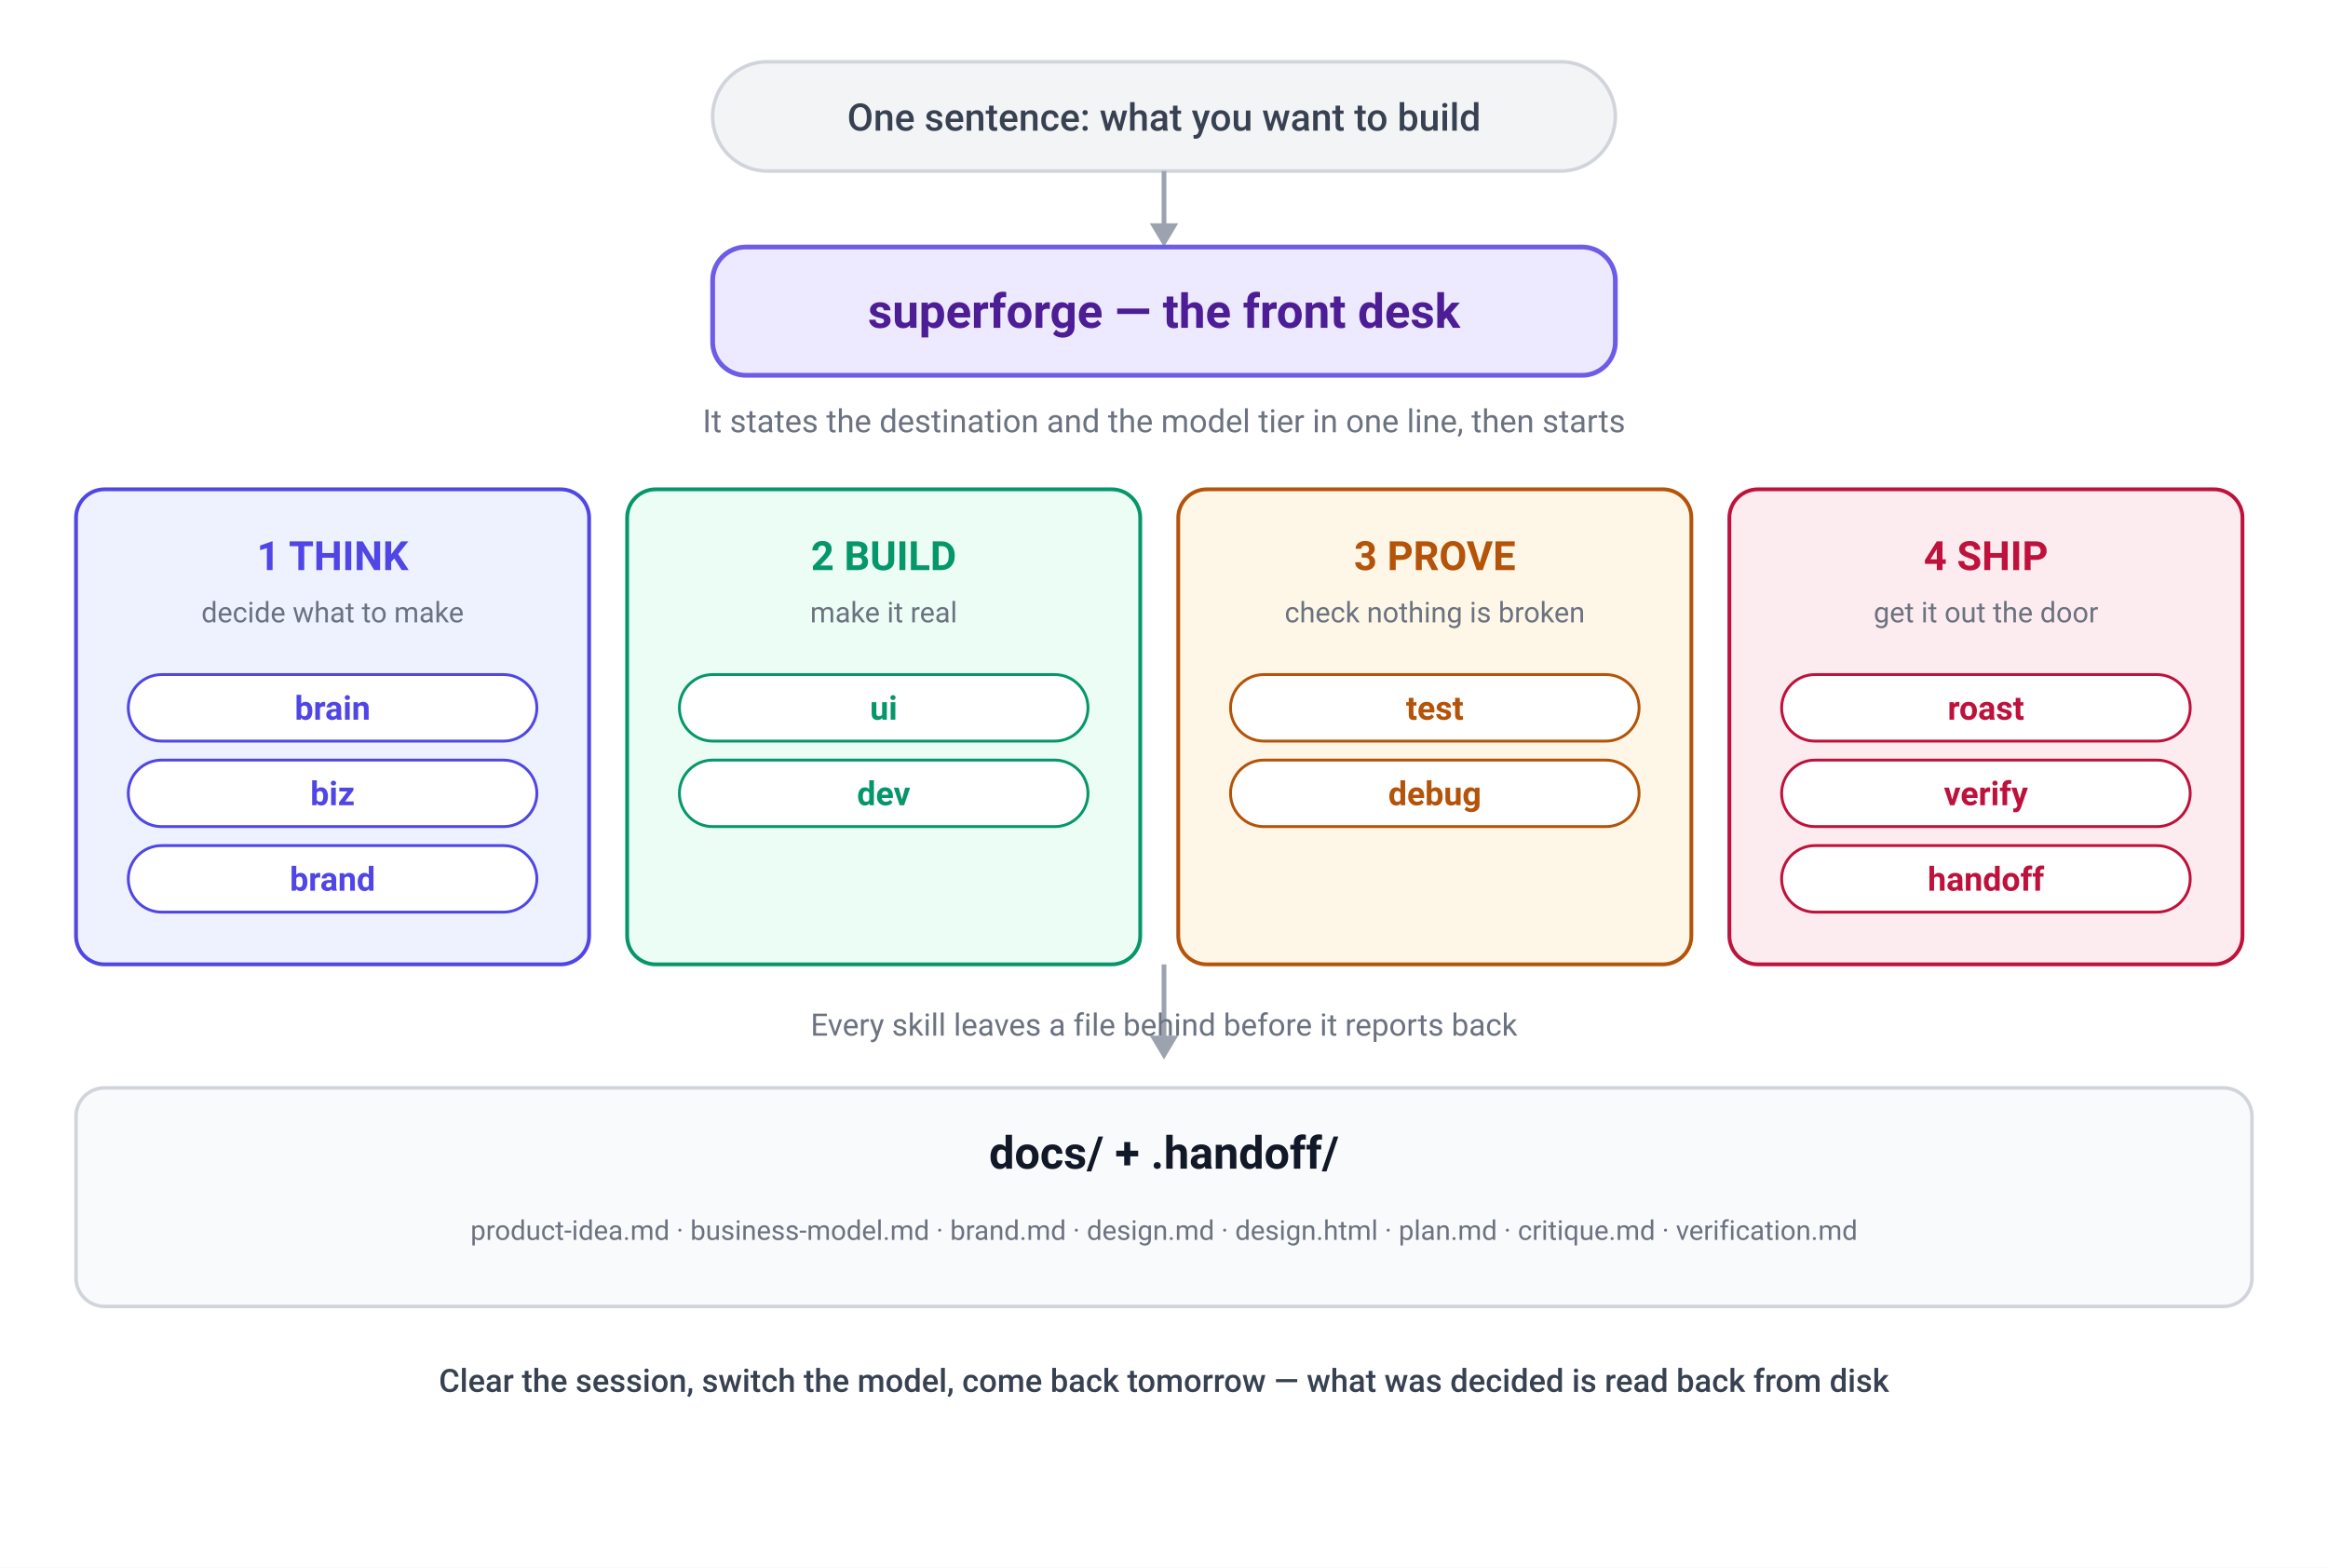
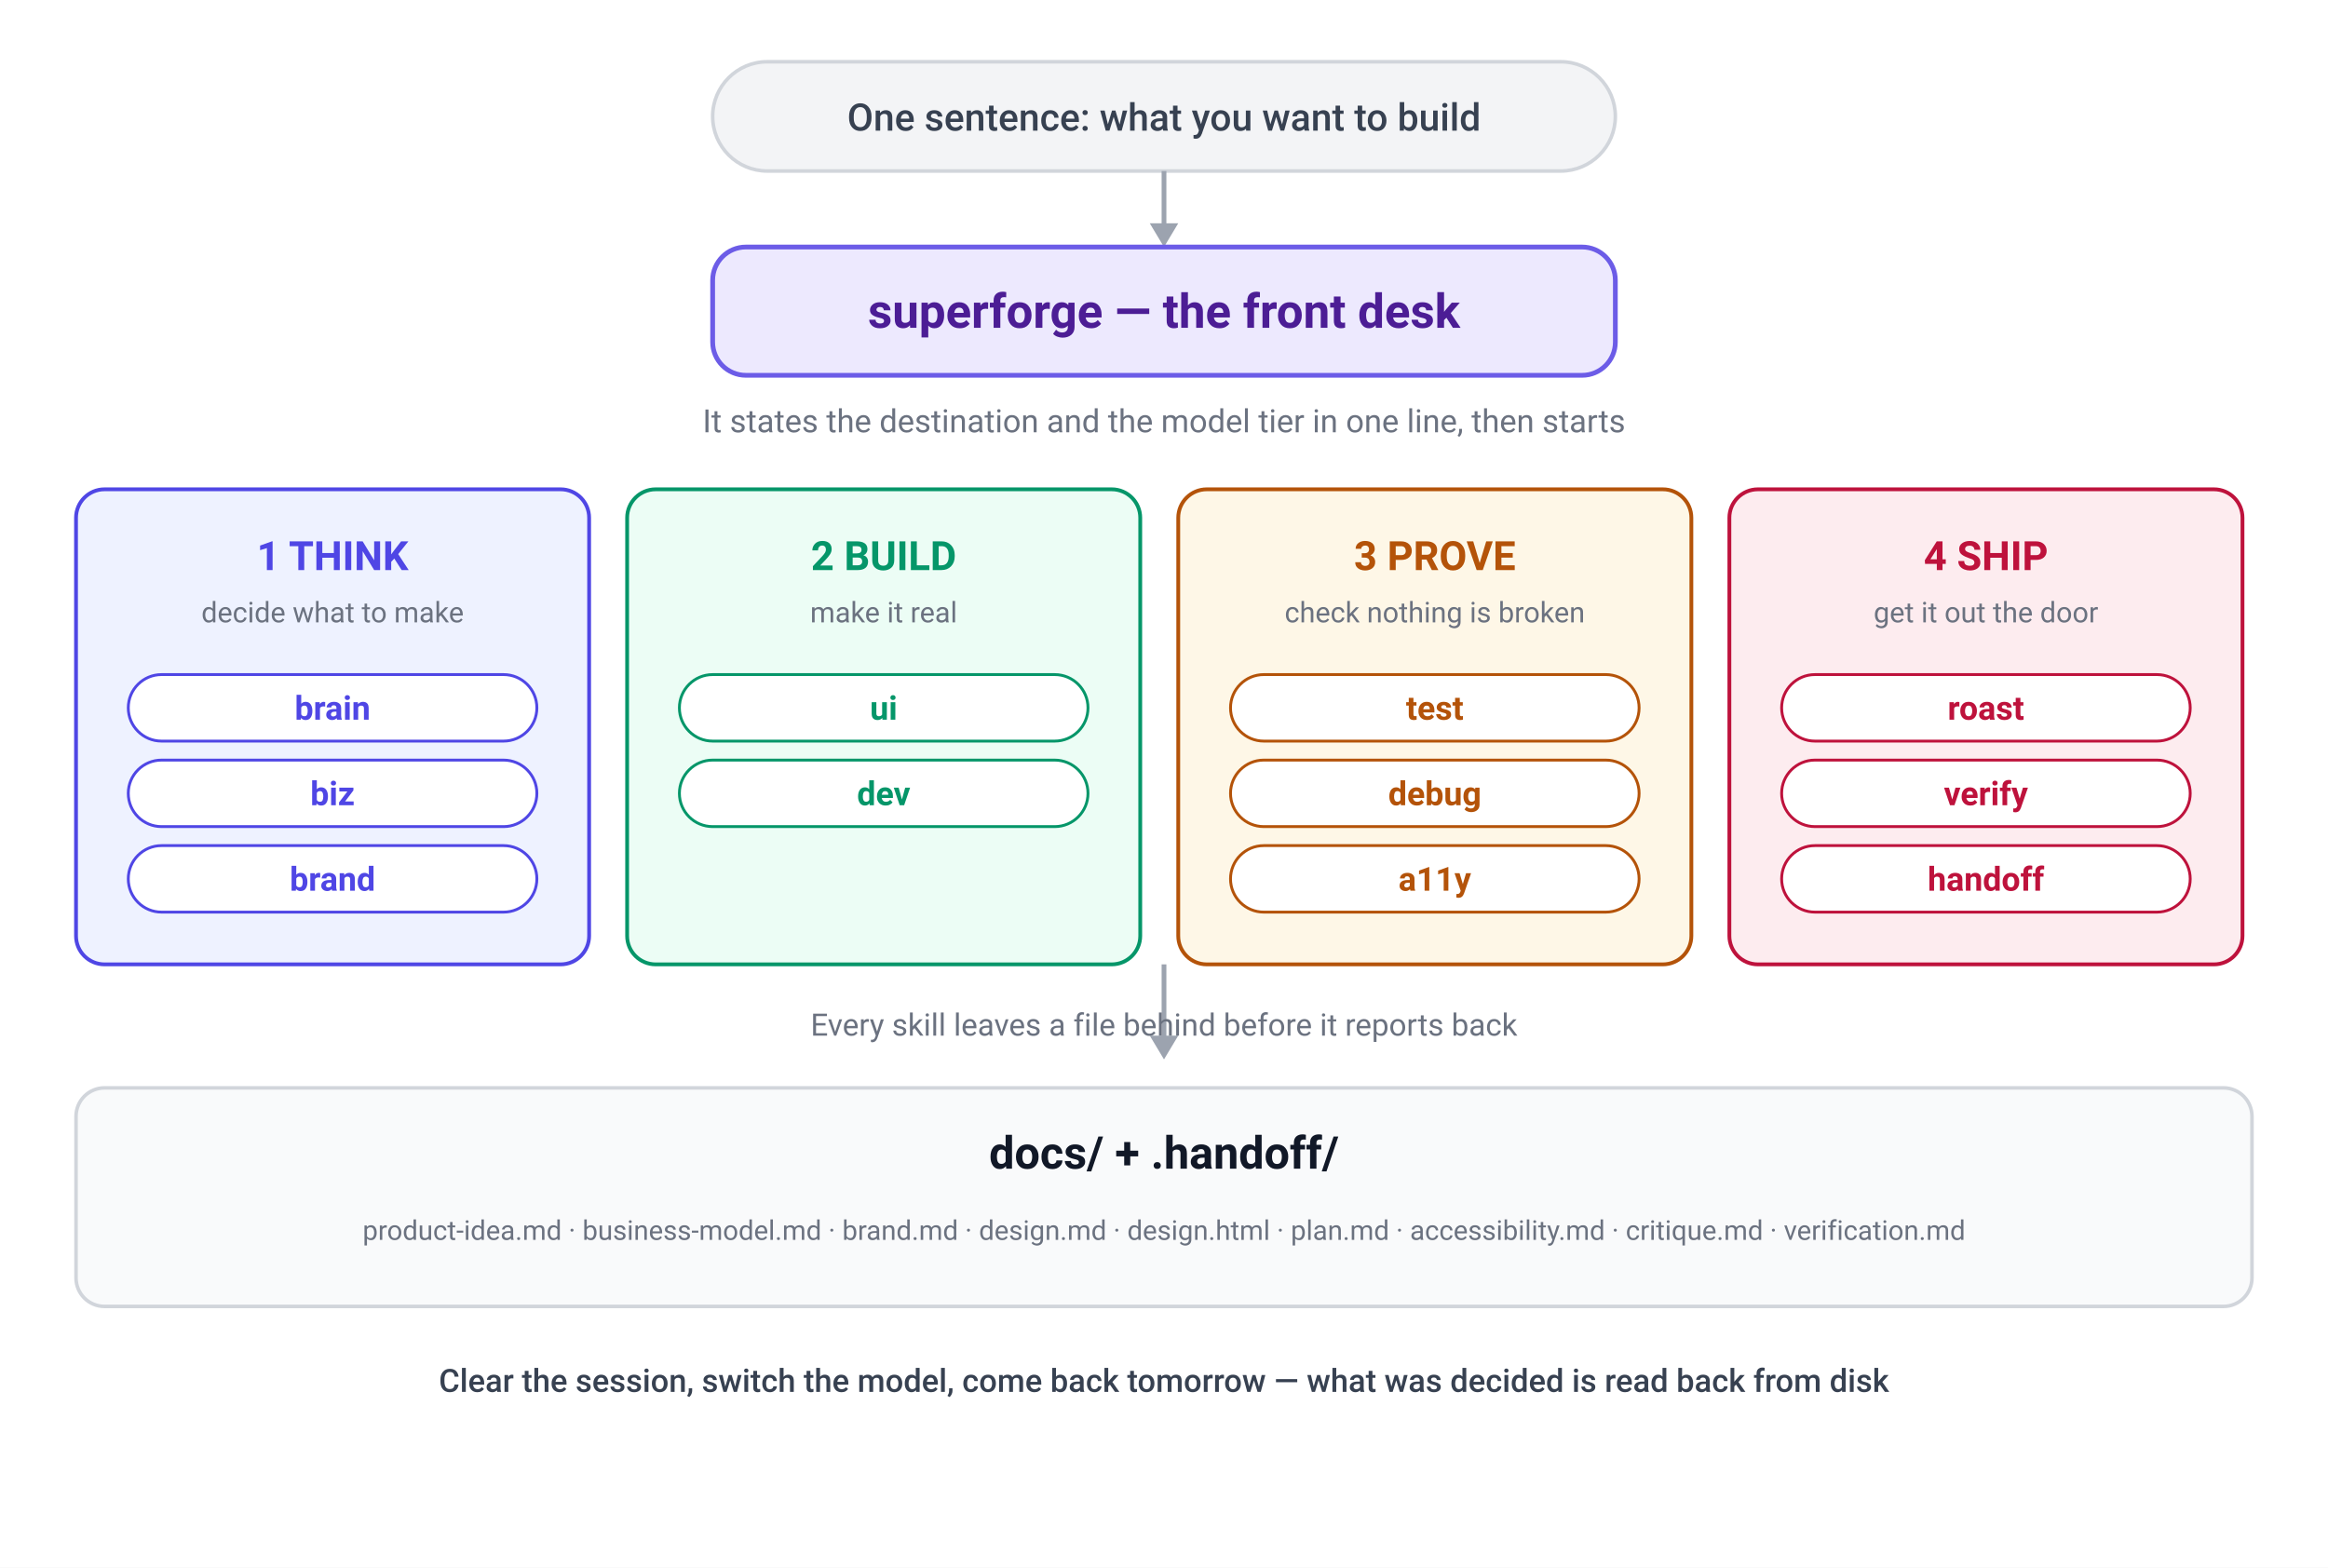
<svg xmlns="http://www.w3.org/2000/svg" viewBox="0 0 980 660" width="980" height="660" role="img">
  <rect x="0" y="0" width="980" height="660" rx="0" fill="#FFFFFF" stroke="none" stroke-width="1.5" />
  <rect x="300" y="26" width="380" height="46" rx="23" fill="#F3F4F6" stroke="#D1D5DB" stroke-width="1.5" />
  <text x="490.0" y="55" font-family="-apple-system,BlinkMacSystemFont,'Segoe UI','Hiragino Sans','Noto Sans JP','Noto Sans KR','Noto Sans SC','Malgun Gothic',Roboto,sans-serif" font-size="16" fill="#374151" font-weight="500" text-anchor="middle" opacity="1.0">One sentence: what you want to build</text>
  <line x1="490.0" y1="72" x2="490.0" y2="95" stroke="#9CA3AF" stroke-width="2" />
  <path d="M 484.0 94 L 490.0 104 L 496.0 94 Z" fill="#9CA3AF" />
  <rect x="300" y="104" width="380" height="54" rx="14" fill="#EDE9FE" stroke="#6C5CE7" stroke-width="2" />
  <text x="490.0" y="138" font-family="-apple-system,BlinkMacSystemFont,'Segoe UI','Hiragino Sans','Noto Sans JP','Noto Sans KR','Noto Sans SC','Malgun Gothic',Roboto,sans-serif" font-size="20" fill="#4C1D95" font-weight="700" text-anchor="middle" opacity="1.0">superforge — the front desk</text>
  <text x="490.0" y="182" font-family="-apple-system,BlinkMacSystemFont,'Segoe UI','Hiragino Sans','Noto Sans JP','Noto Sans KR','Noto Sans SC','Malgun Gothic',Roboto,sans-serif" font-size="13.5" fill="#6B7280" font-weight="400" text-anchor="middle" opacity="1.0">It states the destination and the model tier in one line, then starts</text>
  <rect x="32" y="206" width="216" height="200" rx="12" fill="#EEF2FF" stroke="#4F46E5" stroke-width="1.6" />
  <text x="140.0" y="240" font-family="-apple-system,BlinkMacSystemFont,'Segoe UI','Hiragino Sans','Noto Sans JP','Noto Sans KR','Noto Sans SC','Malgun Gothic',Roboto,sans-serif" font-size="17" fill="#4F46E5" font-weight="700" text-anchor="middle" opacity="1.0">1  THINK</text>
  <text x="140.0" y="262" font-family="-apple-system,BlinkMacSystemFont,'Segoe UI','Hiragino Sans','Noto Sans JP','Noto Sans KR','Noto Sans SC','Malgun Gothic',Roboto,sans-serif" font-size="12" fill="#6B7280" font-weight="400" text-anchor="middle" opacity="1.0">decide what to make</text>
  <rect x="54" y="284" width="172" height="28" rx="14" fill="#FFFFFF" stroke="#4F46E5" stroke-width="1.2" />
  <text x="140.0" y="303" font-family="-apple-system,BlinkMacSystemFont,'Segoe UI','Hiragino Sans','Noto Sans JP','Noto Sans KR','Noto Sans SC','Malgun Gothic',Roboto,sans-serif" font-size="14" fill="#4F46E5" font-weight="600" text-anchor="middle" opacity="1.0">brain</text>
  <rect x="54" y="320" width="172" height="28" rx="14" fill="#FFFFFF" stroke="#4F46E5" stroke-width="1.2" />
  <text x="140.0" y="339" font-family="-apple-system,BlinkMacSystemFont,'Segoe UI','Hiragino Sans','Noto Sans JP','Noto Sans KR','Noto Sans SC','Malgun Gothic',Roboto,sans-serif" font-size="14" fill="#4F46E5" font-weight="600" text-anchor="middle" opacity="1.0">biz</text>
  <rect x="54" y="356" width="172" height="28" rx="14" fill="#FFFFFF" stroke="#4F46E5" stroke-width="1.2" />
  <text x="140.0" y="375" font-family="-apple-system,BlinkMacSystemFont,'Segoe UI','Hiragino Sans','Noto Sans JP','Noto Sans KR','Noto Sans SC','Malgun Gothic',Roboto,sans-serif" font-size="14" fill="#4F46E5" font-weight="600" text-anchor="middle" opacity="1.0">brand</text>
  <rect x="264" y="206" width="216" height="200" rx="12" fill="#ECFDF5" stroke="#059669" stroke-width="1.6" />
  <text x="372.0" y="240" font-family="-apple-system,BlinkMacSystemFont,'Segoe UI','Hiragino Sans','Noto Sans JP','Noto Sans KR','Noto Sans SC','Malgun Gothic',Roboto,sans-serif" font-size="17" fill="#059669" font-weight="700" text-anchor="middle" opacity="1.0">2  BUILD</text>
  <text x="372.0" y="262" font-family="-apple-system,BlinkMacSystemFont,'Segoe UI','Hiragino Sans','Noto Sans JP','Noto Sans KR','Noto Sans SC','Malgun Gothic',Roboto,sans-serif" font-size="12" fill="#6B7280" font-weight="400" text-anchor="middle" opacity="1.0">make it real</text>
  <rect x="286" y="284" width="172" height="28" rx="14" fill="#FFFFFF" stroke="#059669" stroke-width="1.2" />
  <text x="372.0" y="303" font-family="-apple-system,BlinkMacSystemFont,'Segoe UI','Hiragino Sans','Noto Sans JP','Noto Sans KR','Noto Sans SC','Malgun Gothic',Roboto,sans-serif" font-size="14" fill="#059669" font-weight="600" text-anchor="middle" opacity="1.0">ui</text>
  <rect x="286" y="320" width="172" height="28" rx="14" fill="#FFFFFF" stroke="#059669" stroke-width="1.2" />
  <text x="372.0" y="339" font-family="-apple-system,BlinkMacSystemFont,'Segoe UI','Hiragino Sans','Noto Sans JP','Noto Sans KR','Noto Sans SC','Malgun Gothic',Roboto,sans-serif" font-size="14" fill="#059669" font-weight="600" text-anchor="middle" opacity="1.0">dev</text>
  <rect x="496" y="206" width="216" height="200" rx="12" fill="#FEF7E7" stroke="#B45309" stroke-width="1.6" />
  <text x="604.0" y="240" font-family="-apple-system,BlinkMacSystemFont,'Segoe UI','Hiragino Sans','Noto Sans JP','Noto Sans KR','Noto Sans SC','Malgun Gothic',Roboto,sans-serif" font-size="17" fill="#B45309" font-weight="700" text-anchor="middle" opacity="1.0">3  PROVE</text>
  <text x="604.0" y="262" font-family="-apple-system,BlinkMacSystemFont,'Segoe UI','Hiragino Sans','Noto Sans JP','Noto Sans KR','Noto Sans SC','Malgun Gothic',Roboto,sans-serif" font-size="12" fill="#6B7280" font-weight="400" text-anchor="middle" opacity="1.0">check nothing is broken</text>
  <rect x="518" y="284" width="172" height="28" rx="14" fill="#FFFFFF" stroke="#B45309" stroke-width="1.2" />
  <text x="604.0" y="303" font-family="-apple-system,BlinkMacSystemFont,'Segoe UI','Hiragino Sans','Noto Sans JP','Noto Sans KR','Noto Sans SC','Malgun Gothic',Roboto,sans-serif" font-size="14" fill="#B45309" font-weight="600" text-anchor="middle" opacity="1.0">test</text>
  <rect x="518" y="320" width="172" height="28" rx="14" fill="#FFFFFF" stroke="#B45309" stroke-width="1.2" />
  <text x="604.0" y="339" font-family="-apple-system,BlinkMacSystemFont,'Segoe UI','Hiragino Sans','Noto Sans JP','Noto Sans KR','Noto Sans SC','Malgun Gothic',Roboto,sans-serif" font-size="14" fill="#B45309" font-weight="600" text-anchor="middle" opacity="1.0">debug</text>
+   <rect x="518" y="356" width="172" height="28" rx="14" fill="#FFFFFF" stroke="#B45309" stroke-width="1.2" />
+   <text x="604.0" y="375" font-family="-apple-system,BlinkMacSystemFont,'Segoe UI','Hiragino Sans','Noto Sans JP','Noto Sans KR','Noto Sans SC','Malgun Gothic',Roboto,sans-serif" font-size="14" fill="#B45309" font-weight="600" text-anchor="middle" opacity="1.0">a11y</text>
  <rect x="728" y="206" width="216" height="200" rx="12" fill="#FDECEF" stroke="#BE123C" stroke-width="1.6" />
  <text x="836.0" y="240" font-family="-apple-system,BlinkMacSystemFont,'Segoe UI','Hiragino Sans','Noto Sans JP','Noto Sans KR','Noto Sans SC','Malgun Gothic',Roboto,sans-serif" font-size="17" fill="#BE123C" font-weight="700" text-anchor="middle" opacity="1.0">4  SHIP</text>
  <text x="836.0" y="262" font-family="-apple-system,BlinkMacSystemFont,'Segoe UI','Hiragino Sans','Noto Sans JP','Noto Sans KR','Noto Sans SC','Malgun Gothic',Roboto,sans-serif" font-size="12" fill="#6B7280" font-weight="400" text-anchor="middle" opacity="1.0">get it out the door</text>
  <rect x="750" y="284" width="172" height="28" rx="14" fill="#FFFFFF" stroke="#BE123C" stroke-width="1.2" />
  <text x="836.0" y="303" font-family="-apple-system,BlinkMacSystemFont,'Segoe UI','Hiragino Sans','Noto Sans JP','Noto Sans KR','Noto Sans SC','Malgun Gothic',Roboto,sans-serif" font-size="14" fill="#BE123C" font-weight="600" text-anchor="middle" opacity="1.0">roast</text>
  <rect x="750" y="320" width="172" height="28" rx="14" fill="#FFFFFF" stroke="#BE123C" stroke-width="1.2" />
  <text x="836.0" y="339" font-family="-apple-system,BlinkMacSystemFont,'Segoe UI','Hiragino Sans','Noto Sans JP','Noto Sans KR','Noto Sans SC','Malgun Gothic',Roboto,sans-serif" font-size="14" fill="#BE123C" font-weight="600" text-anchor="middle" opacity="1.0">verify</text>
  <rect x="750" y="356" width="172" height="28" rx="14" fill="#FFFFFF" stroke="#BE123C" stroke-width="1.2" />
  <text x="836.0" y="375" font-family="-apple-system,BlinkMacSystemFont,'Segoe UI','Hiragino Sans','Noto Sans JP','Noto Sans KR','Noto Sans SC','Malgun Gothic',Roboto,sans-serif" font-size="14" fill="#BE123C" font-weight="600" text-anchor="middle" opacity="1.0">handoff</text>
  <line x1="490.0" y1="406" x2="490.0" y2="437" stroke="#9CA3AF" stroke-width="2" />
  <path d="M 484.0 436 L 490.0 446 L 496.0 436 Z" fill="#9CA3AF" />
  <text x="490.0" y="436" font-family="-apple-system,BlinkMacSystemFont,'Segoe UI','Hiragino Sans','Noto Sans JP','Noto Sans KR','Noto Sans SC','Malgun Gothic',Roboto,sans-serif" font-size="13" fill="#6B7280" font-weight="400" text-anchor="middle" opacity="1.0">Every skill leaves a file behind before it reports back</text>
  <rect x="32" y="458" width="916" height="92" rx="12" fill="#F9FAFB" stroke="#D1D5DB" stroke-width="1.5" />
  <text x="490.0" y="492" font-family="-apple-system,BlinkMacSystemFont,'Segoe UI','Hiragino Sans','Noto Sans JP','Noto Sans KR','Noto Sans SC','Malgun Gothic',Roboto,sans-serif" font-size="19" fill="#111827" font-weight="700" text-anchor="middle" opacity="1.0">docs/  +  .handoff/</text>
-   <text x="490.0" y="522" font-family="-apple-system,BlinkMacSystemFont,'Segoe UI','Hiragino Sans','Noto Sans JP','Noto Sans KR','Noto Sans SC','Malgun Gothic',Roboto,sans-serif" font-size="11.5" fill="#6B7280" font-weight="400" text-anchor="middle" opacity="1.0">product-idea.md · business-model.md · brand.md · design.md · design.html · plan.md · critique.md · verification.md</text>
+   <text x="490.0" y="522" font-family="-apple-system,BlinkMacSystemFont,'Segoe UI','Hiragino Sans','Noto Sans JP','Noto Sans KR','Noto Sans SC','Malgun Gothic',Roboto,sans-serif" font-size="11.5" fill="#6B7280" font-weight="400" text-anchor="middle" opacity="1.0">product-idea.md · business-model.md · brand.md · design.md · design.html · plan.md · accessibility.md · critique.md · verification.md</text>
  <text x="490.0" y="586" font-family="-apple-system,BlinkMacSystemFont,'Segoe UI','Hiragino Sans','Noto Sans JP','Noto Sans KR','Noto Sans SC','Malgun Gothic',Roboto,sans-serif" font-size="13.5" fill="#374151" font-weight="500" text-anchor="middle" opacity="1.0">Clear the session, switch the model, come back tomorrow — what was decided is read back from disk</text>
</svg>
